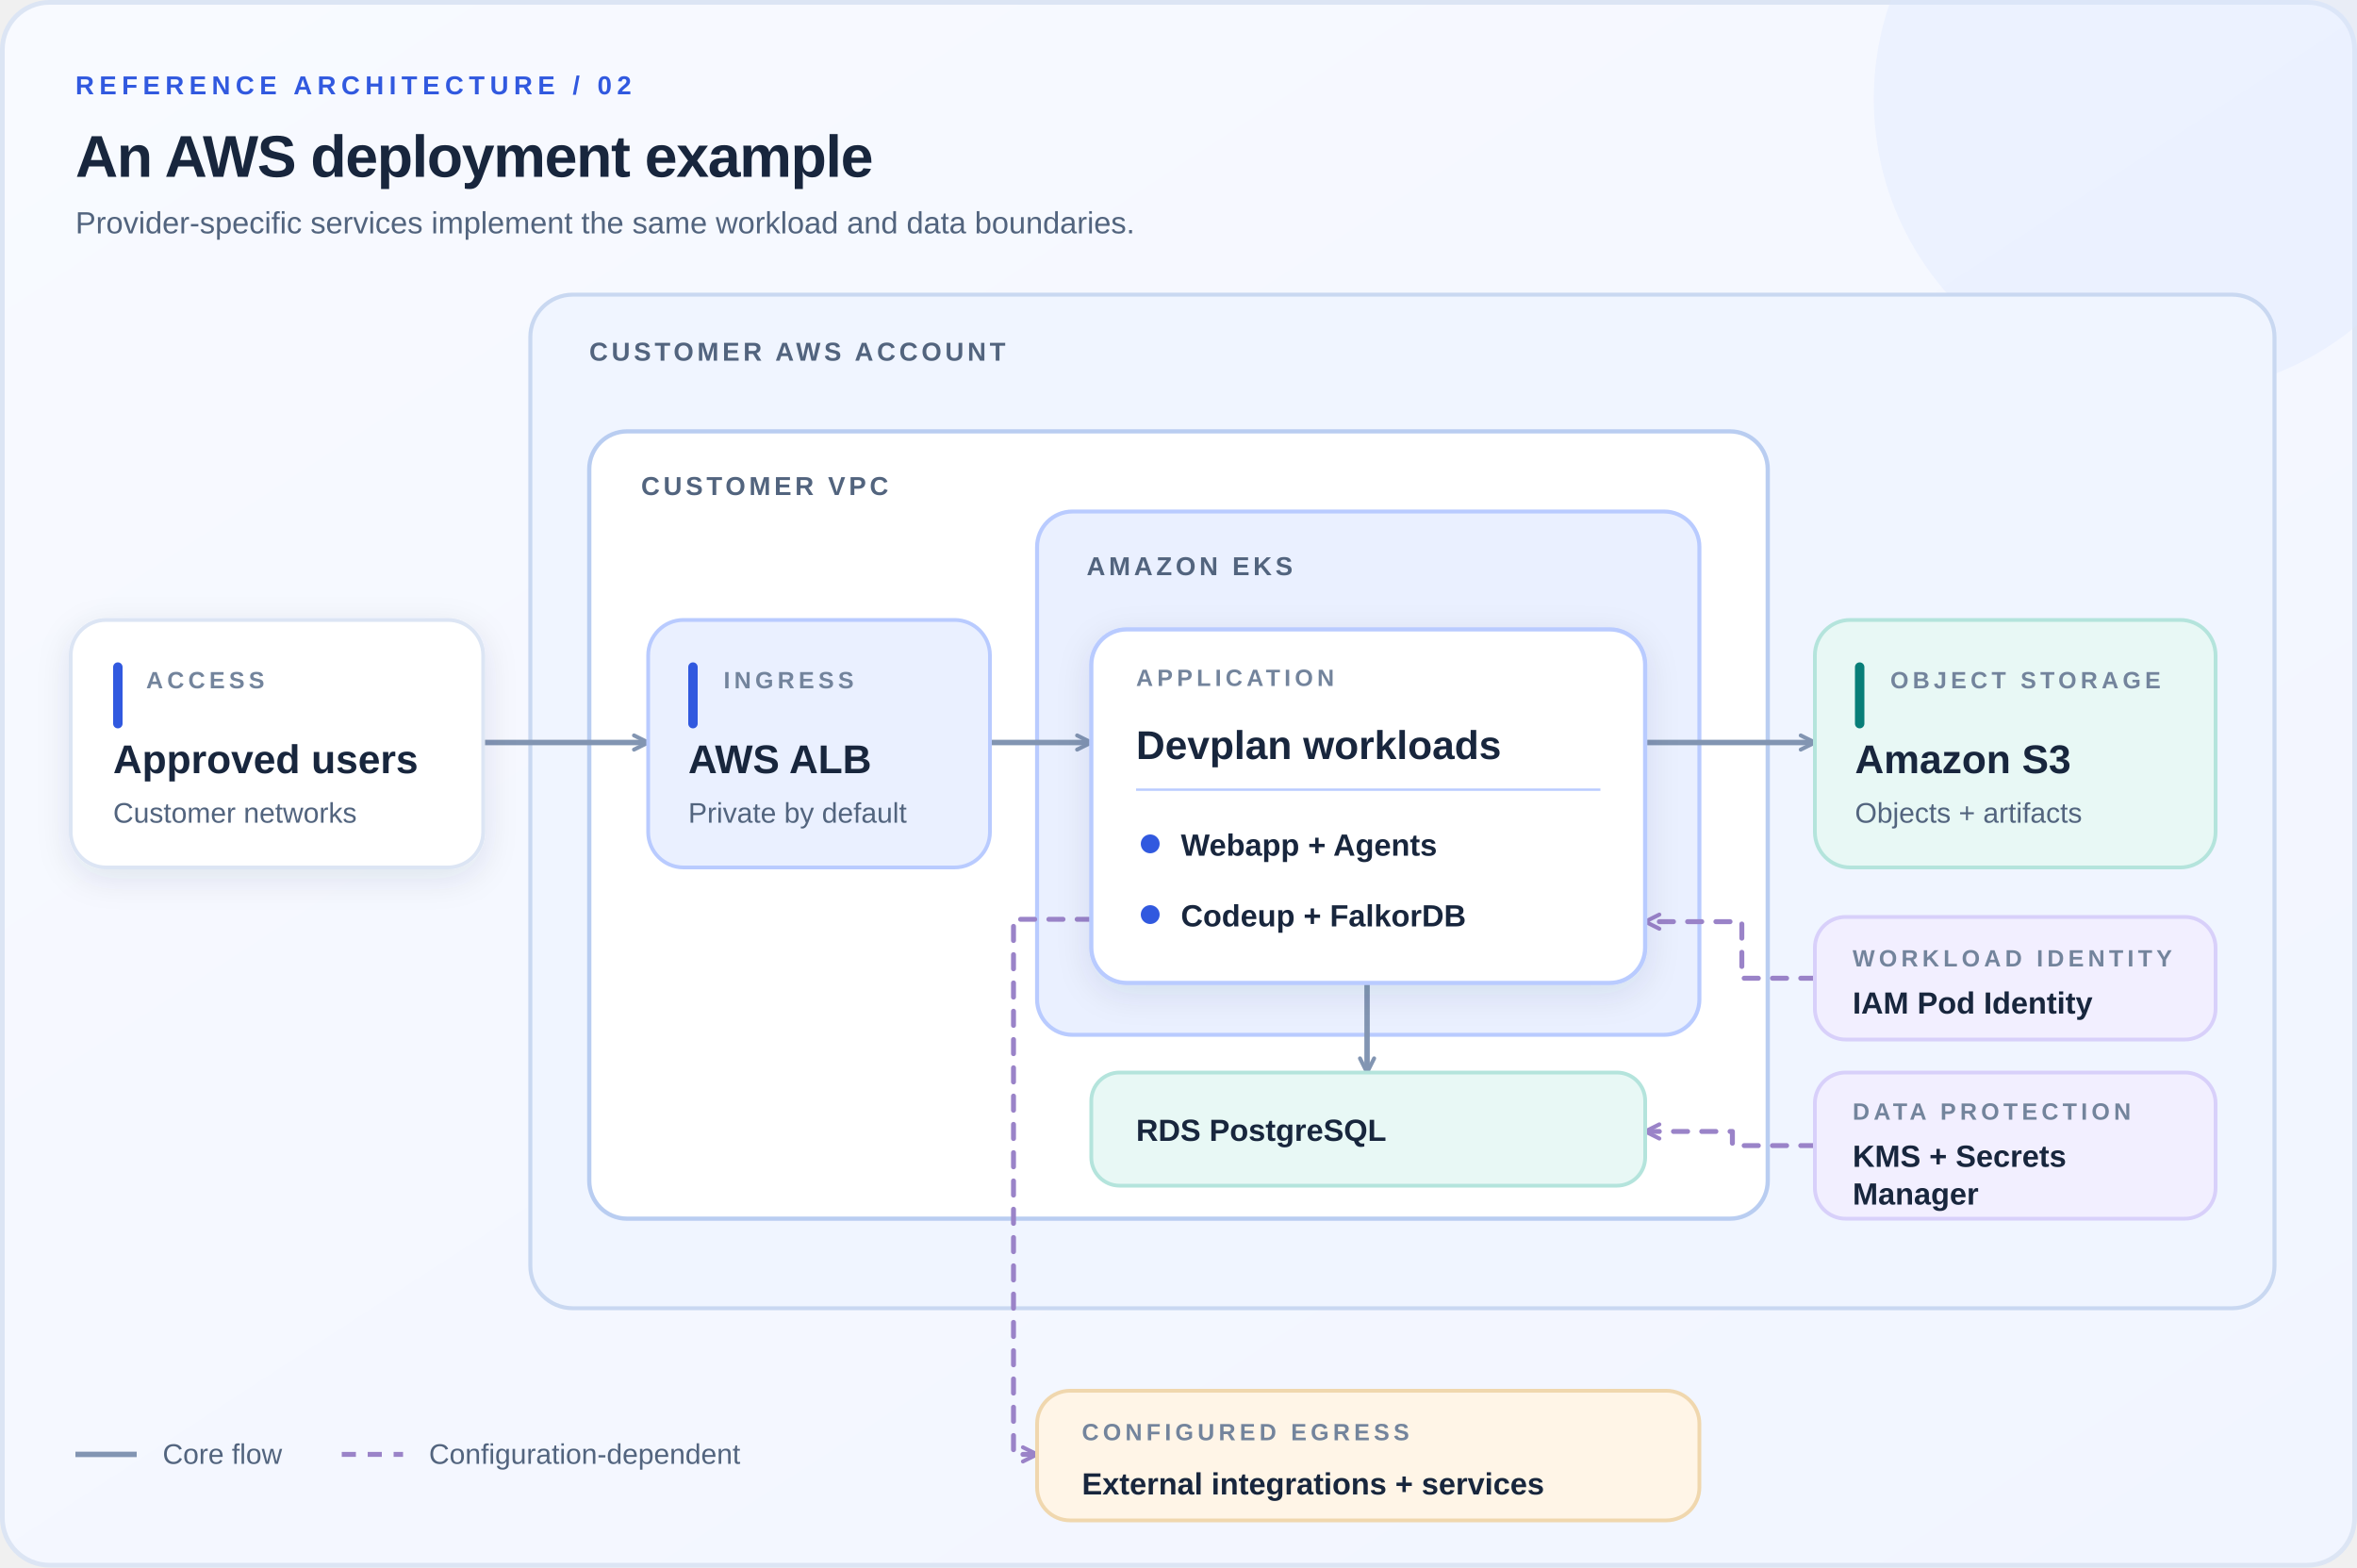
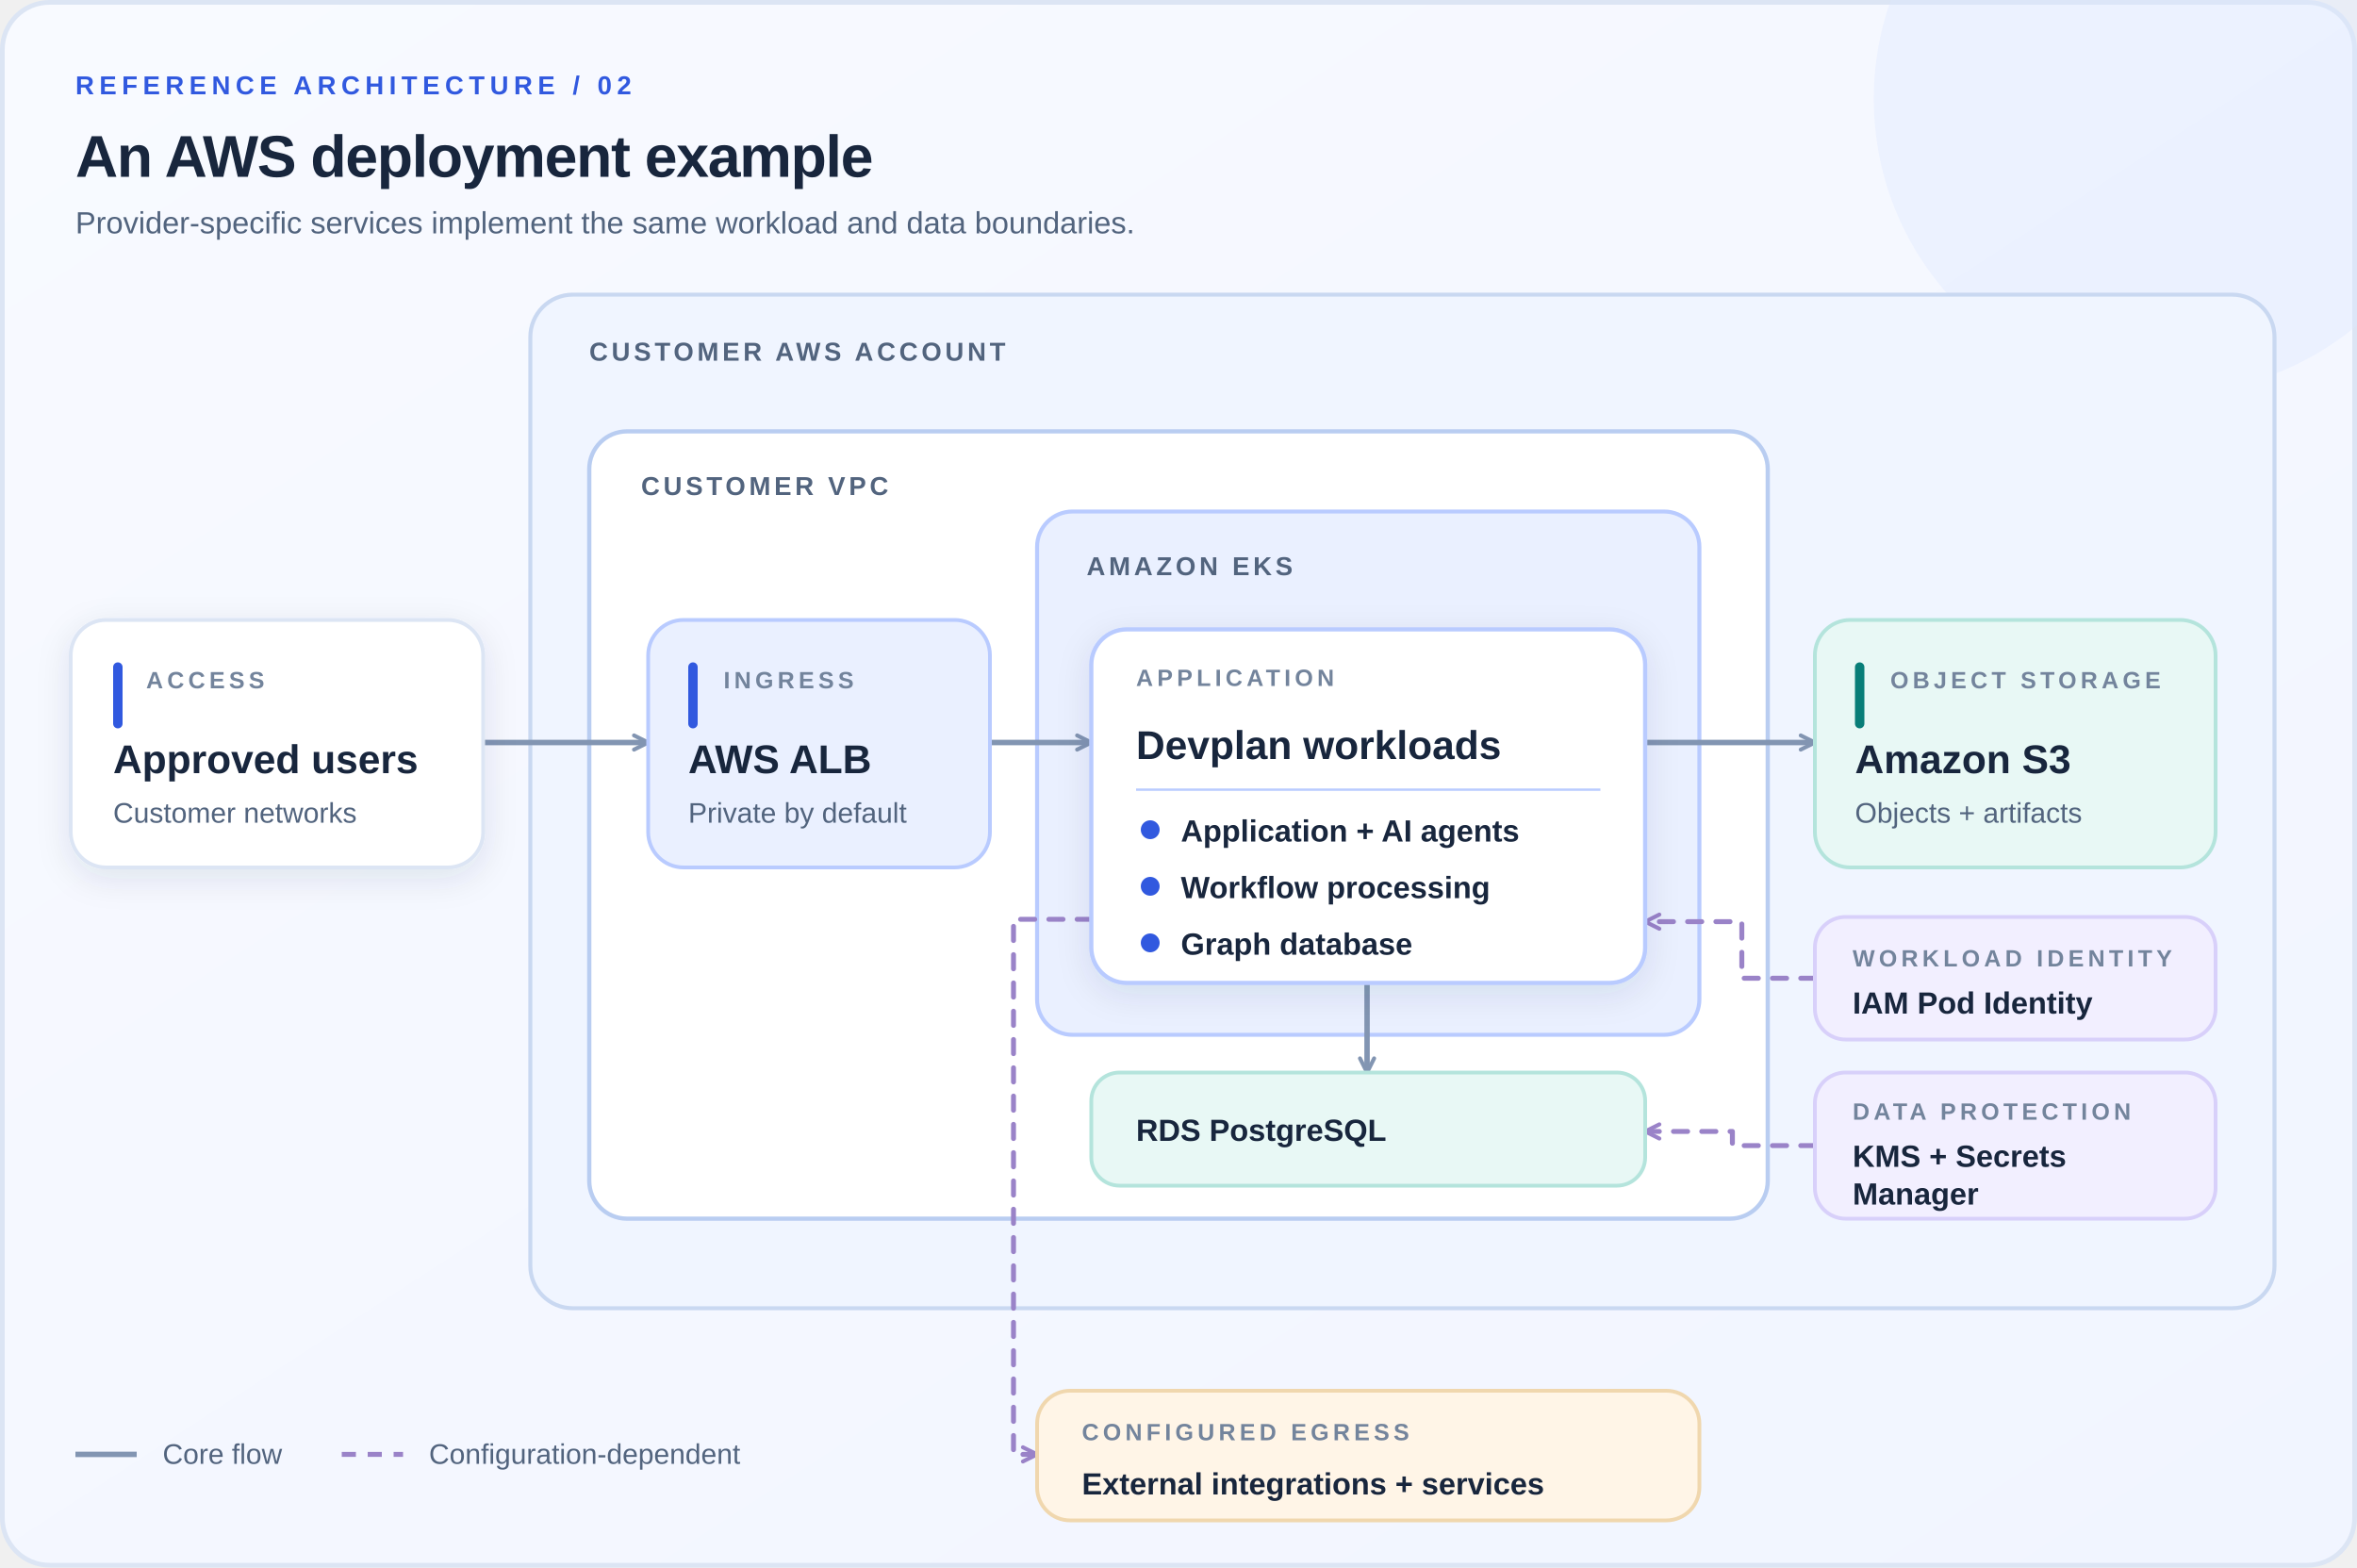
<svg xmlns="http://www.w3.org/2000/svg" width="1000" height="665" viewBox="0 0 1000 665" role="img" aria-labelledby="title description">
  <defs>
    <linearGradient id="canvas" x1="0" y1="0" x2="1" y2="1">
      <stop offset="0" stop-color="#F8FAFF" />
      <stop offset="1" stop-color="#F1F5FF" />
    </linearGradient>
    <marker id="arrow" markerWidth="8" markerHeight="8" refX="7" refY="4" orient="auto" markerUnits="userSpaceOnUse">
      <path d="M1 1 L7 4 L1 7" fill="none" stroke="#8295B2" stroke-width="1.7" stroke-linecap="round" stroke-linejoin="round" />
    </marker>
    <marker id="optional-arrow" markerWidth="8" markerHeight="8" refX="7" refY="4" orient="auto" markerUnits="userSpaceOnUse">
      <path d="M1 1 L7 4 L1 7" fill="none" stroke="#9A83C8" stroke-width="1.7" stroke-linecap="round" stroke-linejoin="round" />
    </marker>
    <filter id="card-shadow" x="-15%" y="-20%" width="130%" height="150%">
      <feDropShadow dx="0" dy="4" stdDeviation="7" flood-color="#1D3156" flood-opacity="0.10" />
    </filter>
  </defs>
  <style>
    text { font-family: Arial, Helvetica, sans-serif; }
    .eyebrow { fill: #3159DF; font-size: 11px; font-weight: 700; letter-spacing: 2.2px; }
    .diagram-title { fill: #18263D; font-size: 25px; font-weight: 700; letter-spacing: -.5px; }
    .subtitle { fill: #52647E; font-size: 13px; }
    .zone-label { fill: #52647E; font-size: 11px; font-weight: 700; letter-spacing: 1.5px; }
    .card-label { fill: #73849C; font-size: 10px; font-weight: 700; letter-spacing: 1.7px; }
    .card-title { fill: #18263D; font-size: 17px; font-weight: 700; }
    .card-copy { fill: #52647E; font-size: 12px; }
    .chip-text { fill: #18263D; font-size: 13px; font-weight: 600; }
    .flow { fill: none; stroke: #8295B2; stroke-width: 2.3; stroke-linecap: round; stroke-linejoin: round; marker-end: url(#arrow); }
    .flow-optional { fill: none; stroke: #9A83C8; stroke-width: 2.1; stroke-dasharray: 6 6; stroke-linecap: round; stroke-linejoin: round; marker-end: url(#optional-arrow); }
  </style>
  <rect x="1" y="1" width="998" height="663" rx="20" fill="url(#canvas)" stroke="#DCE5F4" stroke-width="2" />
  <circle cx="920" cy="42" r="125" fill="#DDE7FF" opacity=".38" />
  <text x="32" y="40" class="eyebrow">REFERENCE ARCHITECTURE  /  02</text>
  <text x="32" y="75" class="diagram-title">An AWS deployment example</text>
  <text x="32" y="99" class="subtitle">Provider-specific services implement the same workload and data boundaries.</text>
  <rect x="225" y="125" width="740" height="430" rx="18" fill="#F0F5FF" stroke="#C9D8F1" stroke-width="1.7" />
  <text x="250" y="153" class="zone-label">CUSTOMER AWS ACCOUNT</text>
  <rect x="250" y="183" width="500" height="334" rx="16" fill="#FFFFFF" stroke="#B9CDF1" stroke-width="1.8" />
  <text x="272" y="210" class="zone-label">CUSTOMER VPC</text>
  <rect x="440" y="217" width="281" height="222" rx="15" fill="#EAF0FF" stroke="#B9CBFF" stroke-width="1.7" />
  <text x="461" y="244" class="zone-label">AMAZON EKS</text>
  <path d="M205 315 H275" class="flow" />
  <path d="M420 315 H463" class="flow" />
  <path d="M698 315 H770" class="flow" />
  <path d="M580 417 V455" class="flow" />
  <path d="M770 415 H739 V391 H698" class="flow-optional" />
  <path d="M770 486 H735 V480 H698" class="flow-optional" />
  <path d="M463 390 H430 V617 H440" class="flow-optional" />
  <rect x="30" y="263" width="175" height="105" rx="15" fill="#FFFFFF" stroke="#DCE5F4" stroke-width="1.6" filter="url(#card-shadow)" />
  <rect x="48" y="281" width="4" height="28" rx="2" fill="#3159DF" />
  <text x="62" y="292" class="card-label">ACCESS</text>
  <text x="48" y="328" class="card-title">Approved users</text>
  <text x="48" y="349" class="card-copy">Customer networks</text>
  <rect x="275" y="263" width="145" height="105" rx="15" fill="#EAF0FF" stroke="#B9CBFF" stroke-width="1.6" />
  <rect x="292" y="281" width="4" height="28" rx="2" fill="#3159DF" />
  <text x="307" y="292" class="card-label">INGRESS</text>
  <text x="292" y="328" class="card-title">AWS ALB</text>
  <text x="292" y="349" class="card-copy">Private by default</text>
  <rect x="463" y="267" width="235" height="150" rx="15" fill="#FFFFFF" stroke="#B9CBFF" stroke-width="1.8" filter="url(#card-shadow)" />
  <text x="482" y="291" class="card-label">APPLICATION</text>
  <text x="482" y="322" class="card-title">Devplan workloads</text>
  <line x1="482" y1="335" x2="679" y2="335" stroke="#B9CBFF" />
-   <circle cx="488" cy="358" r="4" fill="#3159DF" />
-   <text x="501" y="363" class="chip-text">Webapp + Agents</text>
-   <circle cx="488" cy="388" r="4" fill="#3159DF" />
-   <text x="501" y="393" class="chip-text">Codeup + FalkorDB</text>
+   <circle cx="488" cy="352" r="4" fill="#3159DF" />
+   <text x="501" y="357" class="chip-text">Application + AI agents</text>
+   <circle cx="488" cy="376" r="4" fill="#3159DF" />
+   <text x="501" y="381" class="chip-text">Workflow processing</text>
+   <circle cx="488" cy="400" r="4" fill="#3159DF" />
+   <text x="501" y="405" class="chip-text">Graph database</text>
  <rect x="463" y="455" width="235" height="48" rx="12" fill="#E8F8F5" stroke="#B4E4DC" stroke-width="1.6" />
  <text x="482" y="484" class="chip-text">RDS PostgreSQL</text>
  <rect x="770" y="263" width="170" height="105" rx="15" fill="#E8F8F5" stroke="#B4E4DC" stroke-width="1.6" />
  <rect x="787" y="281" width="4" height="28" rx="2" fill="#087E78" />
  <text x="802" y="292" class="card-label">OBJECT STORAGE</text>
  <text x="787" y="328" class="card-title">Amazon S3</text>
  <text x="787" y="349" class="card-copy">Objects + artifacts</text>
  <rect x="770" y="389" width="170" height="52" rx="13" fill="#F2EFFF" stroke="#D8D0FA" stroke-width="1.6" />
  <text x="786" y="410" class="card-label">WORKLOAD IDENTITY</text>
  <text x="786" y="430" class="chip-text">IAM Pod Identity</text>
  <rect x="770" y="455" width="170" height="62" rx="13" fill="#F2EFFF" stroke="#D8D0FA" stroke-width="1.6" />
  <text x="786" y="475" class="card-label">DATA PROTECTION</text>
  <text x="786" y="495" class="chip-text">KMS + Secrets</text>
  <text x="786" y="511" class="chip-text">Manager</text>
  <rect x="440" y="590" width="281" height="55" rx="14" fill="#FFF5E7" stroke="#F0D7AE" stroke-width="1.6" />
  <text x="459" y="611" class="card-label">CONFIGURED EGRESS</text>
  <text x="459" y="634" class="chip-text">External integrations + services</text>
  <line x1="32" y1="617" x2="58" y2="617" stroke="#8295B2" stroke-width="2.3" />
  <text x="69" y="621" class="card-copy">Core flow</text>
  <line x1="145" y1="617" x2="171" y2="617" stroke="#9A83C8" stroke-width="2.1" stroke-dasharray="6 5" />
  <text x="182" y="621" class="card-copy">Configuration-dependent</text>
</svg>
